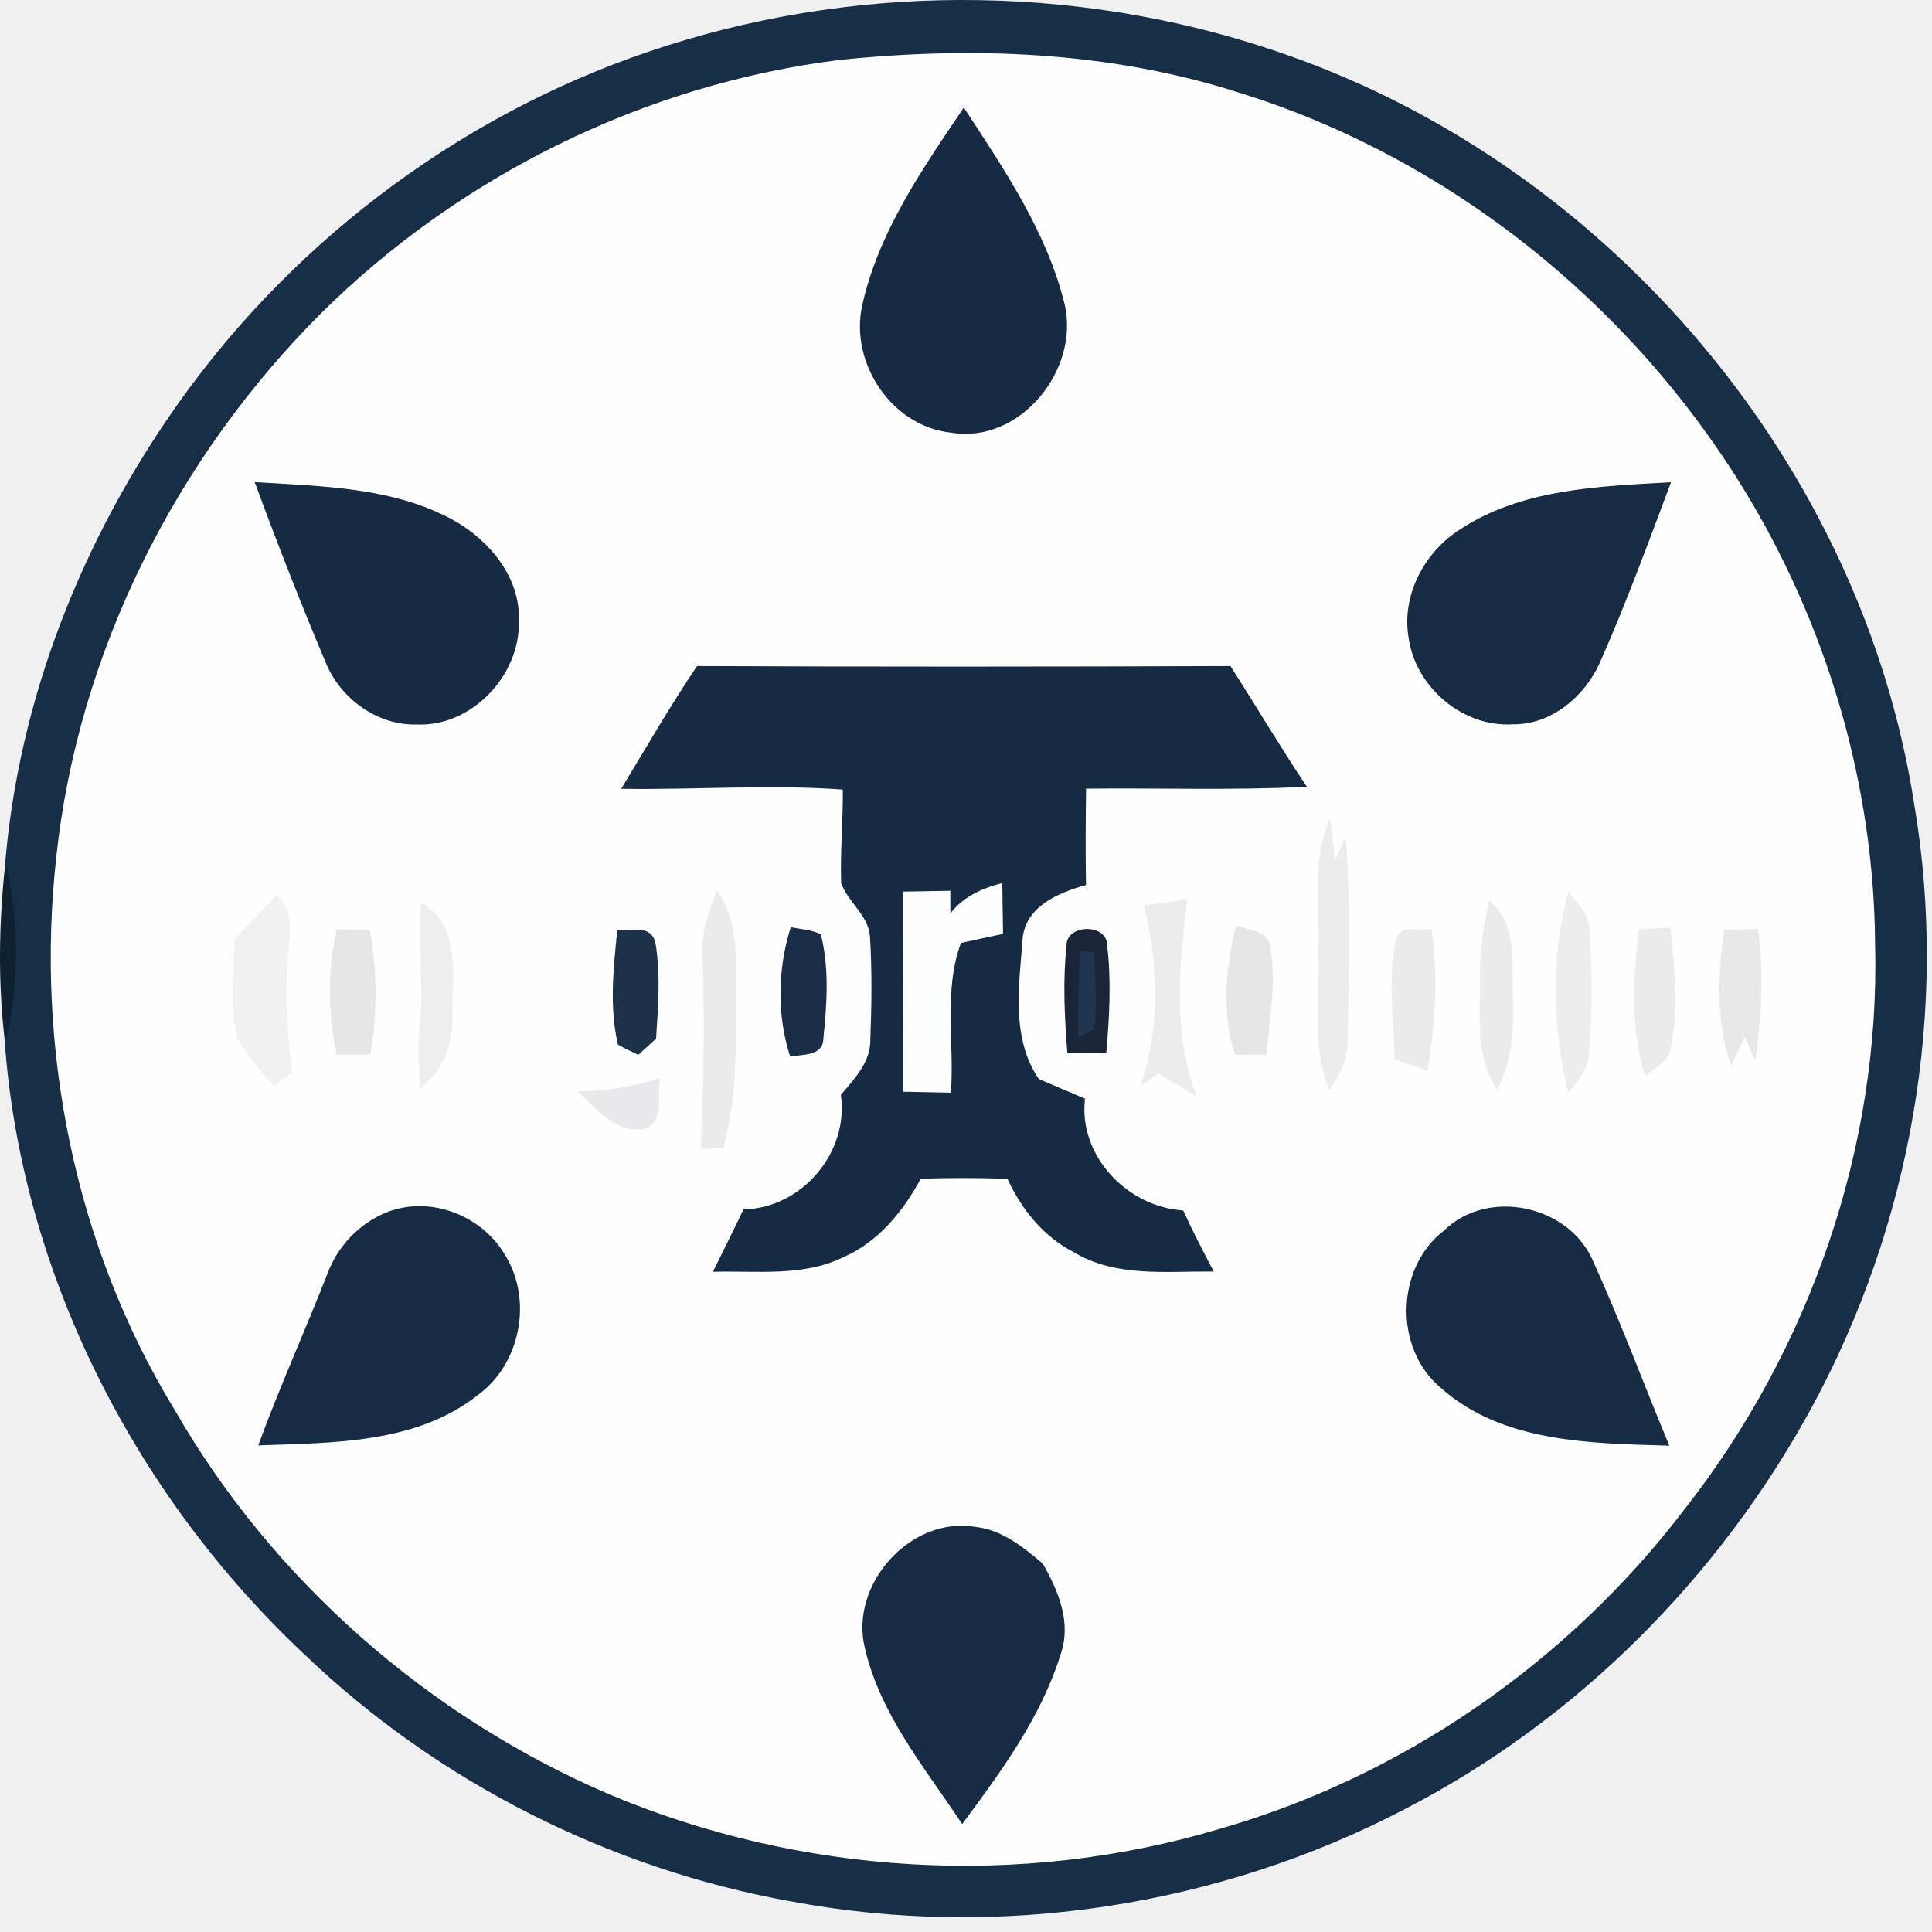
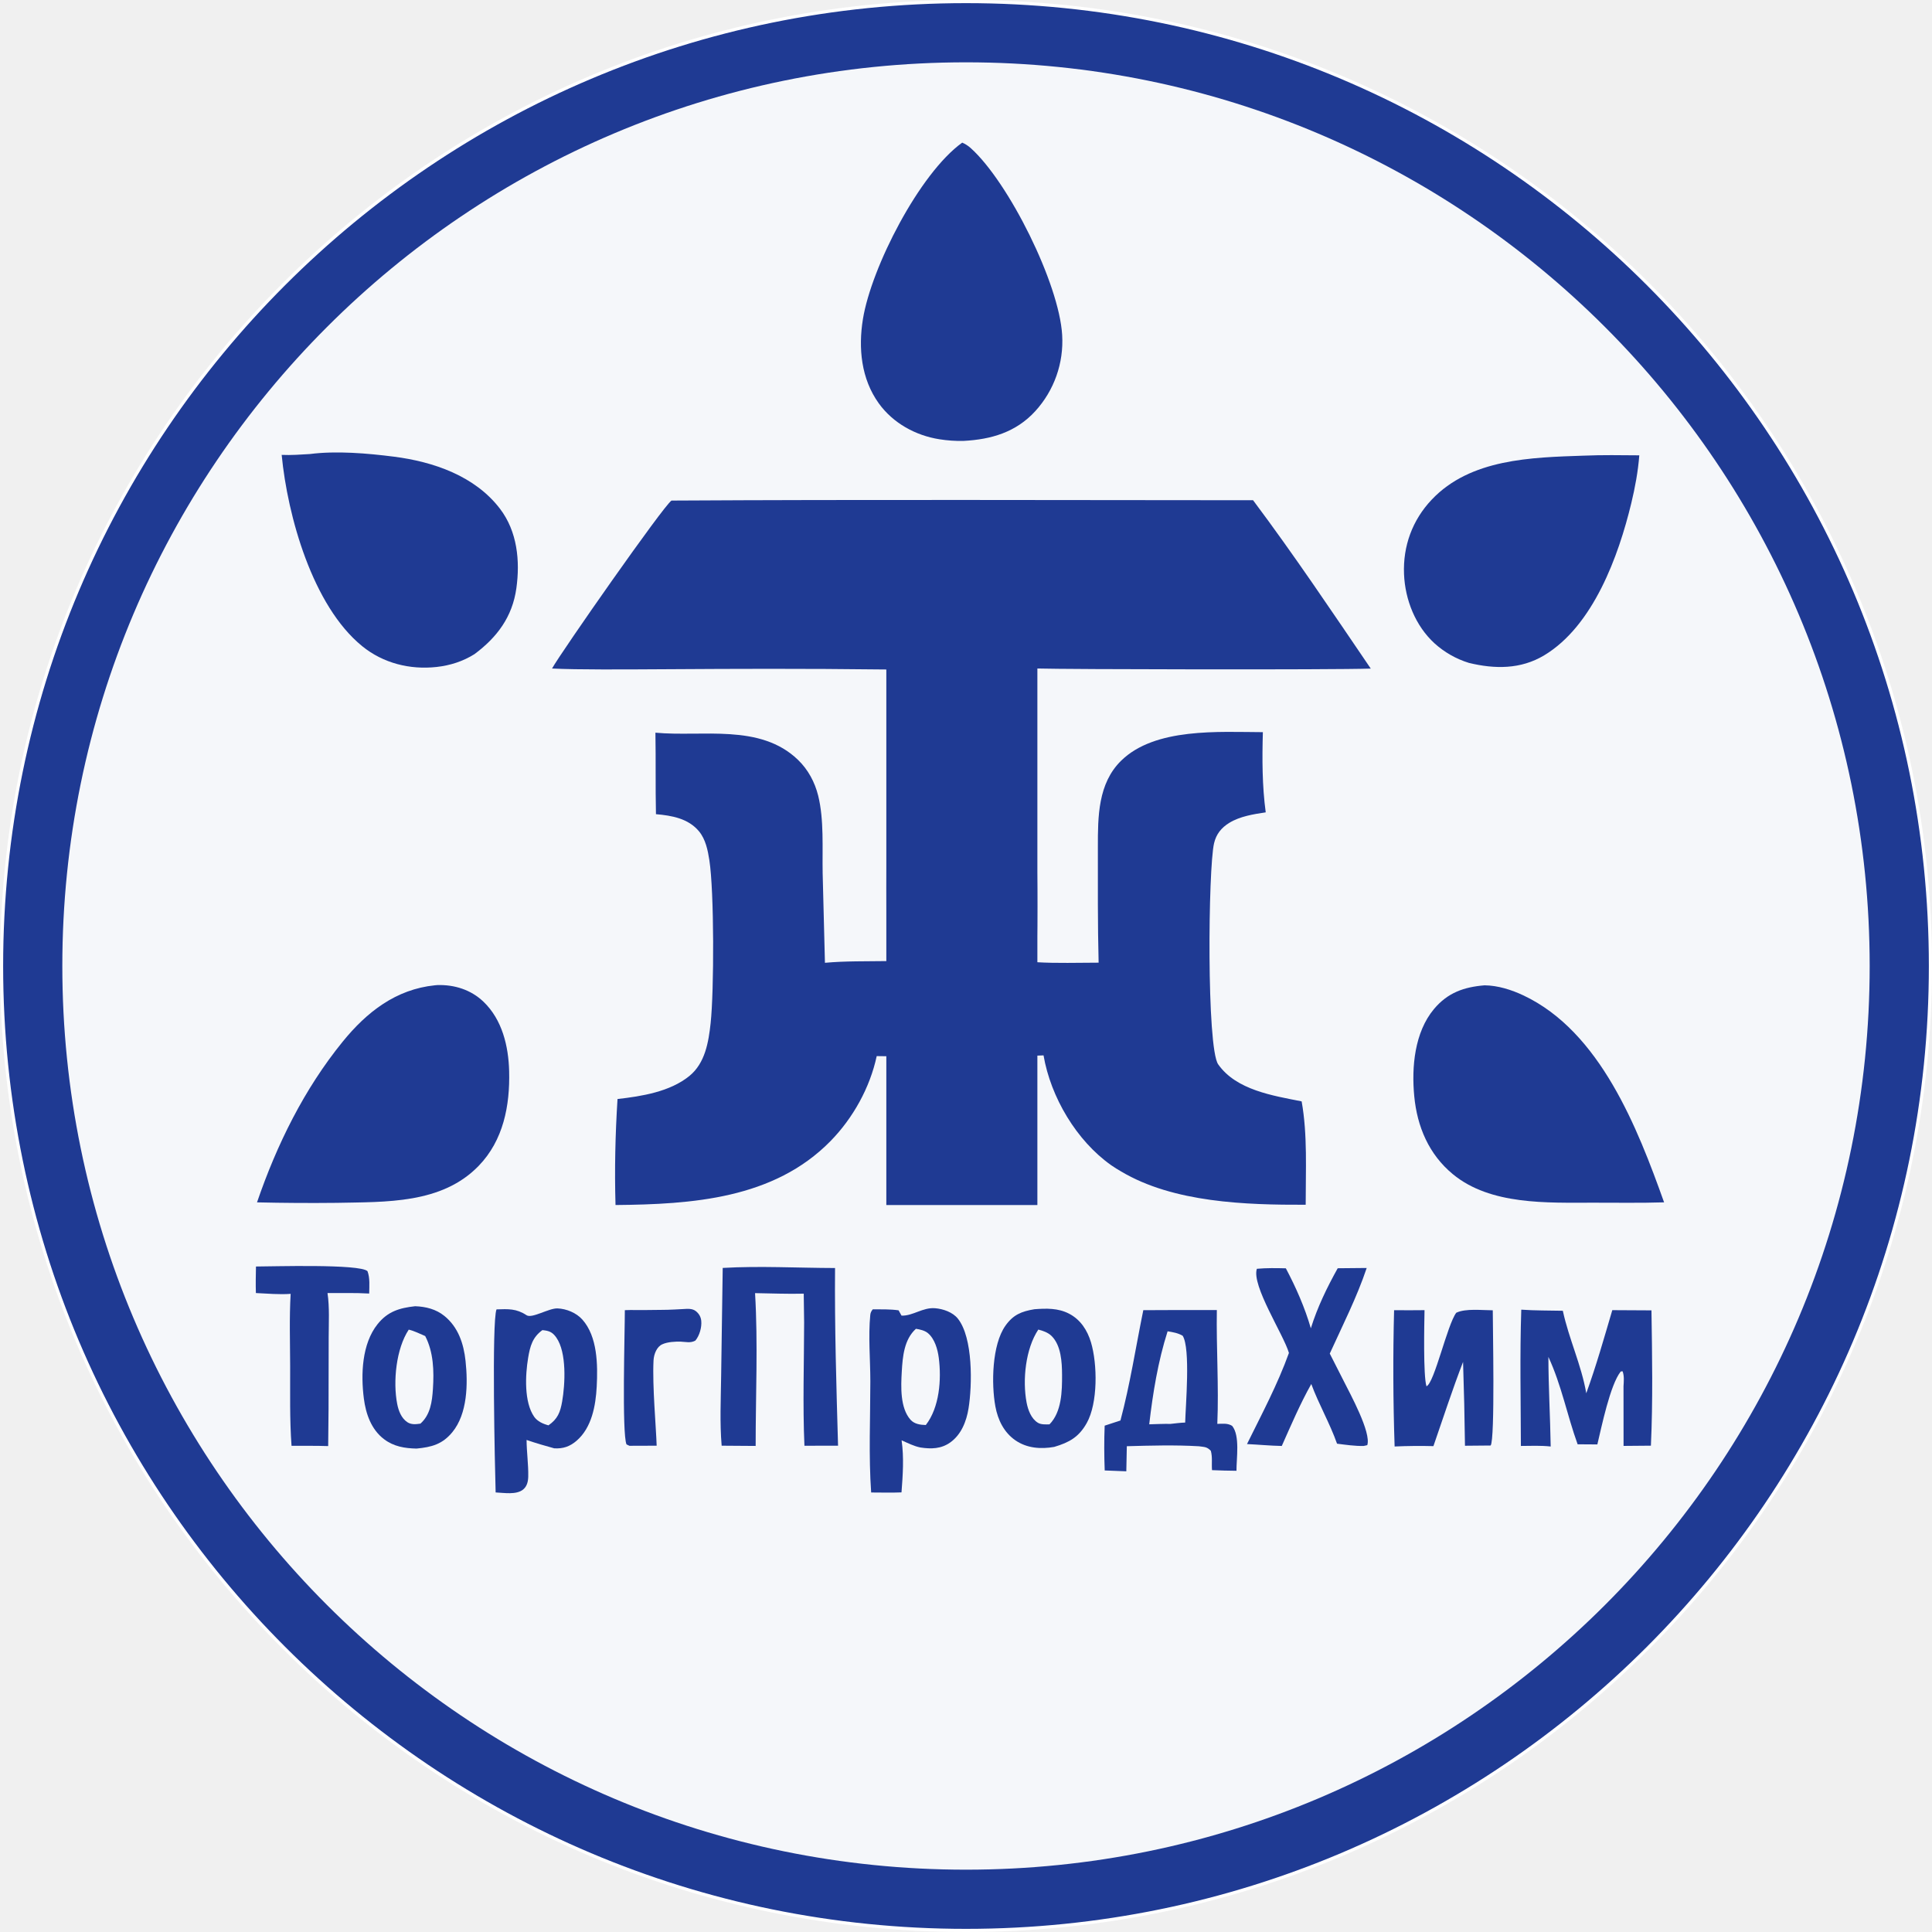
- <svg xmlns="http://www.w3.org/2000/svg" height="245pt" version="1.1" viewBox="0 0 245 245" width="245pt" id="svg29">
-   <defs id="defs29" />
-   <g id="g29" transform="translate(-134.1995,-130.2003)">
-     <path d="m 218.87,136.09 c 25.53,-8.12 53.76,-7.66 78.99,1.37 40.67,14.45 72.34,51.97 78.96,94.74 4.41,26.01 -0.42,53.35 -13.02,76.49 -11.68,21.43 -29.66,39.51 -51.38,50.75 -23.69,12.43 -51.63,16.7 -77.93,11.75 -22.94,-4.12 -44.63,-15.07 -61.49,-31.18 -21.6,-20.23 -36.09,-48.55 -38.11,-78.2 1.65,-7.12 1.54,-14.47 0.05,-21.6 1.66,-21.22 9.83,-41.75 22.14,-59.02 15.06,-21.14 37.02,-37.3 61.79,-45.1 z" fill="#172e47" opacity="1" stroke="#172e47" stroke-width="0.25" id="path2" />
-     <path d="m 240.63,137.93 c 16.81,-1.75 34.14,-1.11 50.35,4.04 27.2,8.33 50.71,27.46 65.17,51.87 9.98,16.92 15.58,36.45 15.71,56.12 0.66,25.73 -8.31,51.39 -24.16,71.58 -14.69,19.27 -35.6,33.81 -58.92,40.48 -25.22,7.53 -52.98,5.83 -77.22,-4.37 -22.94,-9.81 -42.71,-27.13 -55.15,-48.8 C 143.77,288.1 138.8,263.07 141.45,239 c 2.74,-25.97 15.13,-50.56 33.54,-68.97 17.62,-17.47 40.99,-29.01 65.64,-32.1 z" fill="#fefefe" opacity="1" stroke="#fefefe" stroke-width="0.25" id="path3" />
-     <path d="m 243.63,169.09 c 2.02,-9.29 7.56,-17.27 12.79,-25.03 5.06,7.76 10.44,15.66 12.67,24.78 1.9,8.2 -5.59,17.53 -14.22,16.11 -7.44,-0.76 -12.75,-8.65 -11.24,-15.86 z" fill="#152b44" opacity="1" stroke="#152b44" stroke-width="0.25" id="path4" />
-     <path d="m 319.43,197.43 c 7.79,-5.11 17.48,-5.44 26.49,-5.94 -2.86,7.61 -5.66,15.26 -8.96,22.7 -1.91,4.26 -6.12,7.82 -10.96,7.74 -6.25,0.39 -12.18,-4.69 -13.04,-10.83 -0.95,-5.34 1.97,-10.83 6.47,-13.67 z" fill="#162b44" opacity="1" stroke="#162b44" stroke-width="0.25" id="path5" />
-     <path d="m 166.68,191.47 c 8.43,0.53 17.37,0.63 24.97,4.81 4.57,2.55 8.48,7.27 8.22,12.76 0.15,6.77 -5.96,13.23 -12.83,12.91 -4.96,0.13 -9.58,-3.26 -11.42,-7.78 -3.16,-7.49 -6.12,-15.07 -8.94,-22.7 z" fill="#152b44" opacity="1" stroke="#152b44" stroke-width="0.25" id="path6" />
-     <path d="m 213.2,230.11 c 3.1,-5.14 6.11,-10.34 9.46,-15.32 22.5,0.1 45.01,0.09 67.51,0 3.2,5.01 6.23,10.12 9.53,15.07 -9.29,0.46 -18.6,0.12 -27.9,0.23 -0.05,4.08 -0.08,8.17 -0.01,12.25 -3.41,0.97 -7.39,2.59 -8.01,6.58 -0.44,6.05 -1.59,12.87 2.07,18.21 1.93,0.82 3.86,1.66 5.8,2.47 -0.78,7.29 5.41,13.72 12.51,14.22 1.16,2.55 2.45,5.02 3.75,7.5 -5.88,-0.04 -12.25,0.75 -17.52,-2.46 -3.84,-1.97 -6.57,-5.42 -8.35,-9.28 -3.71,-0.16 -7.43,-0.14 -11.15,-0.03 -2.24,4.15 -5.36,8.03 -9.79,9.96 -5.06,2.49 -10.86,1.7 -16.29,1.84 1.25,-2.56 2.54,-5.09 3.75,-7.66 7.4,-0.18 13.43,-7.26 12.4,-14.61 1.71,-2.02 3.8,-4.19 3.73,-7.03 0.17,-4.38 0.23,-8.78 -0.05,-13.15 -0.21,-2.7 -2.77,-4.32 -3.65,-6.73 -0.13,-3.99 0.26,-7.97 0.21,-11.96 -9.33,-0.68 -18.67,0.03 -28,-0.1 z" fill="#152b44" opacity="1" stroke="#152b44" stroke-width="0.25" id="path7" />
-     <path d="m 301.49,251.03 c 0.25,-5.53 -0.87,-11.33 1.32,-16.59 0.21,1.78 0.42,3.56 0.62,5.34 0.44,-1.01 0.87,-2.02 1.32,-3.03 0.67,8.41 0.35,16.85 0.22,25.27 0.1,2.26 -0.97,4.27 -2.12,6.13 -2.31,-5.43 -1.1,-11.41 -1.36,-17.12 z" fill="#ececec" opacity="1" stroke="#ececec" stroke-width="0.25" id="path8" />
-     <path d="m 134.94,240.21 c 1.49,7.13 1.6,14.48 -0.05,21.6 -0.82,-7.16 -0.7,-14.44 0.05,-21.6 z" fill="#0f2030" opacity="1" stroke="#0f2030" stroke-width="0.25" id="path9" />
-     <path d="m 254.59,246.43 c 1.55,-2.27 4.01,-3.4 6.59,-4.09 0.04,2.06 0.04,4.12 0.09,6.19 -1.78,0.37 -3.54,0.76 -5.31,1.15 -2.26,6.06 -0.86,12.65 -1.29,18.96 -1.95,-0.04 -3.89,-0.08 -5.83,-0.12 0.04,-8.38 0,-16.76 -0.01,-25.13 1.91,-0.04 3.83,-0.06 5.76,-0.1 0,0.79 0,2.36 0,3.14 z" fill="#fdffff" opacity="1" stroke="#fdffff" stroke-width="0.25" id="path10" />
-     <path d="m 164.08,249.3 c 1.75,-1.78 3.48,-3.57 5.18,-5.39 2.48,2.1 1.36,5.4 1.32,8.2 -0.43,4.7 0,9.42 0.52,14.1 -0.74,0.5 -1.47,1.01 -2.2,1.53 -1.65,-1.87 -3.21,-3.82 -4.53,-5.94 -0.96,-4.09 -0.36,-8.35 -0.29,-12.5 z" fill="#f1f1f1" opacity="1" stroke="#f1f1f1" stroke-width="0.25" id="path11" />
-     <path d="m 225.15,243.38 c 2.69,4.03 2.25,9 2.28,13.61 -0.04,6.24 0.1,12.58 -1.6,18.66 -0.65,0.02 -1.97,0.08 -2.63,0.11 0.33,-7.97 0.49,-15.93 0.21,-23.9 -0.26,-2.95 0.64,-5.79 1.74,-8.48 z" fill="#ecebe9" opacity="1" stroke="#ecebe9" stroke-width="0.25" id="path12" />
-     <path d="m 279.41,245.1 c 1.75,-0.16 3.5,-0.41 5.22,-0.8 -1.02,8.22 -1.83,16.71 1.07,24.68 -1.53,-0.94 -3.06,-1.89 -4.59,-2.82 -0.69,0.47 -1.37,0.95 -2.05,1.44 2.44,-7.29 2.15,-15.11 0.35,-22.5 z" fill="#ebedec" opacity="1" stroke="#ebedec" stroke-width="0.25" id="path13" />
-     <path d="m 333.13,243.59 c 1.06,1.33 2.5,2.63 2.5,4.47 0.37,5.21 0.41,10.48 -0.07,15.68 -0.03,1.9 -1.32,3.35 -2.44,4.74 -1.92,-8.08 -2.12,-16.83 0.01,-24.89 z" fill="#ededed" opacity="1" stroke="#ededed" stroke-width="0.25" id="path14" />
-     <path d="m 323.13,244.61 c 3.51,3.15 2.61,8.13 2.82,12.34 0.14,3.82 -0.15,7.71 -1.9,11.18 -2.59,-3.91 -2,-8.69 -2.07,-13.12 -0.05,-3.5 0.33,-7 1.15,-10.4 z" fill="#ebebeb" opacity="1" stroke="#ebebeb" stroke-width="0.25" id="path15" />
-     <path d="m 187.49,261.01 c 0.61,-5.37 -0.12,-10.76 0.22,-16.14 4.94,2.92 3.66,9.3 3.73,14.12 0.13,3.46 -1.12,6.73 -3.8,8.98 -0.13,-2.32 -0.41,-4.64 -0.15,-6.96 z" fill="#eeeeee" opacity="1" stroke="#eeeeee" stroke-width="0.25" id="path16" />
-     <path d="m 177,248.2 c 1.34,0 2.68,0.02 4.01,0.05 0.89,5.16 0.92,10.4 0.07,15.57 -1.36,0 -2.72,0 -4.08,-0.01 -1.1,-5.15 -1.15,-10.46 0,-15.61 z" fill="#e6e6e6" opacity="1" stroke="#e6e6e6" stroke-width="0.25" id="path17" />
-     <path d="m 212.59,248.29 c 1.71,0.11 4.16,-0.77 4.62,1.59 0.65,3.96 0.32,7.99 0.07,11.96 -0.54,0.5 -1.62,1.49 -2.15,1.98 -0.84,-0.39 -1.67,-0.77 -2.46,-1.23 -1.08,-4.68 -0.56,-9.58 -0.08,-14.3 z" fill="#1b3248" opacity="1" stroke="#1b3248" stroke-width="0.25" id="path18" />
-     <path d="m 234.56,247.93 c 1.21,0.24 2.5,0.28 3.63,0.85 1.06,4.26 0.74,8.79 0.3,13.11 -0.04,2.15 -2.5,1.87 -4,2.16 -1.66,-5.2 -1.54,-10.93 0.07,-16.12 z" fill="#192d46" opacity="1" stroke="#192d46" stroke-width="0.25" id="path19" />
-     <path d="m 269.57,250.12 c -0.06,-2.58 4.94,-2.71 4.91,-0.01 0.53,4.49 0.28,9.04 -0.11,13.54 -1.57,-0.03 -3.14,-0.03 -4.7,0 -0.35,-4.5 -0.58,-9.04 -0.1,-13.53 z" fill="#1a2537" opacity="1" stroke="#1a2537" stroke-width="0.25" id="path20" />
-     <path d="m 291.03,247.71 c 1.37,0.63 3.55,0.48 4.05,2.26 0.98,4.56 -0.08,9.25 -0.34,13.84 -1.28,0.01 -2.56,0.02 -3.84,0.03 -1.66,-5.28 -1.15,-10.83 0.13,-16.13 z" fill="#e6e6e6" opacity="1" stroke="#e6e6e6" stroke-width="0.25" id="path21" />
-     <path d="m 311.37,249.32 c 0.46,-1.87 2.91,-0.82 4.26,-1.16 0.84,5.89 0.46,11.84 -0.51,17.69 -1.32,-0.48 -2.63,-0.96 -3.94,-1.43 -0.13,-5.02 -0.91,-10.14 0.19,-15.1 z" fill="#ebebeb" opacity="1" stroke="#ebebeb" stroke-width="0.25" id="path22" />
-     <path d="m 342.1,248.15 c 1.28,-0.06 2.56,-0.12 3.84,-0.16 0.45,4.97 0.99,10.03 0.04,14.97 -0.15,1.76 -2,2.45 -3.09,3.54 -1.83,-5.96 -1.42,-12.24 -0.79,-18.35 z" fill="#ebebeb" opacity="1" stroke="#ebebeb" stroke-width="0.25" id="path23" />
-     <path d="m 352.95,248.25 c 1.36,-0.05 2.72,-0.09 4.09,-0.12 0.7,5.37 0.42,10.78 -0.3,16.13 -0.44,-0.97 -0.86,-1.93 -1.29,-2.89 -0.58,1.21 -1.14,2.43 -1.7,3.65 -1.81,-5.4 -1.6,-11.2 -0.8,-16.77 z" fill="#e8e8e8" opacity="1" stroke="#e8e8e8" stroke-width="0.25" id="path24" />
-     <path d="m 271.24,250.95 c 0.4,0.02 1.2,0.06 1.59,0.09 0.08,3.18 0.43,6.39 0,9.56 -0.45,0.25 -1.35,0.75 -1.8,1 0,-3.55 0.12,-7.1 0.21,-10.65 z" fill="#21354e" opacity="1" stroke="#21354e" stroke-width="0.25" id="path25" />
-     <path d="m 207.83,268.73 c 3.38,-0.06 6.71,-0.65 9.93,-1.63 -0.38,2.01 0.57,5.07 -1.74,6.12 -3.42,0.67 -6.01,-2.29 -8.19,-4.49 z" fill="#e9e9ed" opacity="1" stroke="#e9e9ed" stroke-width="0.25" id="path26" />
-     <path d="m 175.82,291.82 c 1.26,-3.45 3.95,-6.31 7.34,-7.72 5.6,-2.28 12.28,0.38 15.16,5.62 3.25,5.57 1.7,13.37 -3.51,17.22 -7.74,6.19 -18.27,6.1 -27.68,6.42 2.67,-7.27 5.86,-14.33 8.69,-21.54 z" fill="#162c44" opacity="1" stroke="#162c44" stroke-width="0.25" id="path27" />
-     <path d="m 317.38,286.36 c 5.51,-5.43 15.76,-3.2 18.75,3.87 3.45,7.6 6.36,15.45 9.57,23.17 -9.83,-0.29 -21.02,-0.38 -28.77,-7.35 -5.85,-4.96 -5.6,-15.01 0.45,-19.69 z" fill="#162c44" opacity="1" stroke="#162c44" stroke-width="0.25" id="path28" />
-     <path d="m 244.01,339.22 c -2.02,-8 5.72,-16.68 13.92,-15.26 3.32,0.37 5.95,2.54 8.4,4.6 1.96,3.42 3.65,7.42 2.25,11.38 -2.45,7.94 -7.48,14.76 -12.36,21.36 -4.63,-6.99 -10.27,-13.74 -12.21,-22.08 z" fill="#162c44" opacity="1" stroke="#162c44" stroke-width="0.25" id="path29" />
-   </g>
+ <svg xmlns="http://www.w3.org/2000/svg" width="310" height="310" viewBox="0 0 310 310" version="1.1" id="svg21">
+   <defs id="defs21" />
+   <circle style="display:inline;fill:#1f3a93;fill-opacity:1;stroke:#ffffff;stroke-width:0.504" id="path40" cx="155" cy="155" r="154.748" />
+   <circle style="display:inline;fill:#f5f7fa;fill-opacity:1;stroke:none;stroke-width:1.878" id="path41" cx="155" cy="155" r="145" />
+   <path d="m 107.746,80.319 c 31.104,-0.177 62.211,-0.065 93.316,-0.054 6.58,8.787 12.708,17.933 18.884,27.015 -6.166,0.207 -48.745,0.129 -53.663,-0.018 -0.515,15.698 0.496,31.434 0.039,47.129 3.299,0.196 6.653,0.074 9.958,0.074 -0.16,-6.177 -0.115,-12.402 -0.12,-18.584 -0.004,-4.843 0.013,-10.175 3.729,-13.819 5.449,-5.346 15.719,-4.602 22.745,-4.583 -0.123,4.268 -0.116,8.636 0.459,12.868 -1.946,0.287 -4.134,0.637 -5.835,1.677 -1.291,0.79 -2.112,1.815 -2.457,3.288 -0.949,4.042 -1.207,32.805 0.666,35.471 2.902,4.131 8.793,5.023 13.389,5.94 0.962,5.362 0.639,11.159 0.649,16.586 -9.579,0.032 -21.2,-0.327 -29.623,-5.346 -0.536,-0.303 -1.058,-0.63 -1.564,-0.982 -5.592,-3.937 -9.725,-10.939 -10.877,-17.64 -8.831,0.408 -17.921,0.228 -26.769,0.117 -1.081,5.063 -3.808,9.965 -7.432,13.655 -9.1,9.265 -22.205,10.124 -34.477,10.24 -0.165,-5.722 -0.037,-11.295 0.321,-17.008 3.893,-0.443 8.415,-1.164 11.531,-3.698 2.522,-2.052 3.08,-5.421 3.411,-8.492 0.557,-5.164 0.579,-21.085 -0.207,-26.146 -0.247,-1.594 -0.603,-3.342 -1.658,-4.616 -1.716,-2.071 -4.371,-2.534 -6.909,-2.754 -0.095,-4.358 -0.006,-8.719 -0.086,-13.077 7.509,0.714 16.787,-1.519 22.878,4.361 1.617,1.56 2.697,3.57 3.236,5.743 0.961,3.877 0.644,8.455 0.72,12.456 l 0.366,14.364 c 3.265,-0.297 6.602,-0.225 9.879,-0.275 -0.066,-15.596 0.003,-31.191 0.208,-46.786 -27.837,-0.334 -45.288,0.247 -53.878,-0.157 1.507,-2.694 17.881,-26.109 19.17,-26.949 z" id="path2" style="display:inline;fill:#1f3a93;fill-opacity:1" />
+   <path d="m 154.392,22.886 c 0.493,0.206 0.965,0.515 1.362,0.872 6.107,5.489 14.198,21.755 14.676,29.996 0.274,4.49 -1.283,8.9 -4.318,12.222 -3.095,3.384 -7.08,4.54 -11.513,4.77 -1.273,0.033 -2.59,-0.063 -3.85,-0.261 -3.838,-0.603 -7.457,-2.588 -9.745,-5.767 -2.828,-3.928 -3.301,-8.857 -2.543,-13.518 1.348,-8.299 9.071,-23.389 15.931,-28.313 z" id="path3" style="display:inline;fill:#1f3a93;fill-opacity:1" />
+   <path d="m 69.78,158.095 c 0.125,-0.012 0.25,-0.028 0.375,-0.032 2.757,-0.09 5.417,0.746 7.426,2.672 3.001,2.876 4.012,7.123 4.114,11.145 0.14,5.512 -0.914,11.087 -4.898,15.197 -5.942,6.131 -14.913,5.759 -22.789,5.927 -4.256,0.047 -8.514,0.021 -12.769,-0.078 3.169,-9.256 7.561,-18.176 13.753,-25.792 3.856,-4.743 8.518,-8.395 14.789,-9.039 z" id="path4" style="display:inline;fill:#1f3a93;fill-opacity:1" />
+   <path d="m 238.208,158.1 c 2.149,0.024 4.325,0.718 6.254,1.629 12.292,5.807 18.291,21.266 22.55,33.194 -3.786,0.121 -7.598,0.049 -11.387,0.056 -7.373,-0.001 -16.476,0.407 -22.508,-4.575 -3.85,-3.179 -5.725,-7.618 -6.192,-12.506 -0.448,-4.681 0.047,-10.271 3.168,-13.996 2.201,-2.627 4.811,-3.53 8.115,-3.802 z" id="path5" style="display:inline;fill:#1f3a93;fill-opacity:1" />
+   <path d="m 49.729,72.852 c 4.264,-0.546 9.228,-0.118 13.479,0.424 6.341,0.809 13.006,3.092 17.026,8.368 2.768,3.632 3.234,8.346 2.619,12.753 -0.638,4.579 -3.086,7.856 -6.716,10.56 -1.843,1.161 -3.915,1.823 -6.077,2.061 -4.294,0.474 -8.583,-0.6 -11.953,-3.342 -7.963,-6.481 -11.972,-20.896 -12.911,-30.687 1.515,0.068 3.022,-0.045 4.533,-0.136 z" id="path6" style="display:inline;fill:#1f3a93;fill-opacity:1" />
+   <path d="m 254.126,73.112 c 2.966,-0.128 5.939,-0.073 8.907,-0.052 -0.198,2.58 -0.679,5.178 -1.286,7.69 -2.036,8.435 -6.092,19.67 -13.977,24.403 -3.766,2.262 -7.952,2.217 -12.085,1.209 -2.034,-0.628 -3.907,-1.692 -5.488,-3.117 -3.081,-2.806 -4.746,-7.01 -4.913,-11.129 -0.181,-4.501 1.335,-8.657 4.433,-11.935 6.216,-6.578 15.997,-6.782 24.409,-7.07 z" id="path7" style="display:inline;fill:#1f3a93;fill-opacity:1" />
+   <path d="m 79.667,210.096 c 1.89,-0.059 3.18,-0.147 4.819,0.936 0.874,0.578 3.583,-1.145 4.969,-1.091 1.44,0.057 3.011,0.704 3.979,1.783 2.447,2.727 2.494,7.287 2.312,10.762 -0.16,3.046 -0.787,6.568 -3.212,8.674 -1.087,0.944 -2.181,1.317 -3.608,1.231 -1.496,-0.407 -2.966,-0.84 -4.433,-1.343 0.009,1.952 0.306,3.936 0.266,5.867 -0.016,0.778 -0.184,1.555 -0.808,2.075 -1.085,0.904 -3.096,0.538 -4.423,0.48 -0.122,-4.058 -0.642,-27.403 0.14,-29.374 z m 8.338,18.607 c 1.478,-1.025 1.894,-2.097 2.195,-3.823 0.488,-2.803 0.746,-7.872 -0.934,-10.258 -0.494,-0.701 -0.945,-1.017 -1.794,-1.144 -0.147,-0.022 -0.294,-0.038 -0.442,-0.053 -1.585,1.141 -1.976,2.578 -2.289,4.458 -0.456,2.741 -0.668,7.103 0.975,9.452 0.52,0.743 1.437,1.145 2.289,1.368 z" id="path8" style="display:inline;fill:#1f3a93;fill-opacity:1" />
+   <path d="m 140.044,210.085 c 1.373,0.014 2.777,-0.032 4.138,0.163 l 0.473,0.854 c 1.842,0.055 3.392,-1.349 5.389,-1.19 1.289,0.104 2.824,0.636 3.644,1.662 2.46,3.077 2.319,10.692 1.718,14.418 -0.333,2.07 -1.166,4.198 -2.932,5.456 -1.457,1.038 -3.07,1.073 -4.777,0.811 -1.058,-0.208 -2.049,-0.717 -3.029,-1.155 0.394,2.797 0.196,5.555 -0.017,8.358 -1.613,0.069 -3.254,0.016 -4.869,0.016 -0.413,-5.864 -0.134,-11.928 -0.131,-17.809 0.002,-3.482 -0.35,-7.224 -0.01,-10.68 0.036,-0.367 0.173,-0.625 0.403,-0.904 z m 8.507,18.567 c 2.193,-2.816 2.53,-7.299 2.081,-10.78 -0.178,-1.371 -0.652,-3.064 -1.762,-3.979 -0.498,-0.41 -1.274,-0.585 -1.902,-0.68 -1.899,1.698 -2.138,4.474 -2.275,6.897 -0.135,2.387 -0.282,5.784 1.4,7.691 0.614,0.697 1.581,0.832 2.458,0.851 z" id="path9" style="display:inline;fill:#1f3a93;fill-opacity:1" />
+   <path d="m 183.45,210.225 c 3.933,-0.026 7.866,-0.032 11.799,-0.017 -0.099,6.079 0.331,12.194 0.075,18.262 0.834,-0.02 1.645,-0.139 2.379,0.316 1.293,1.576 0.681,5.218 0.696,7.209 -1.308,-0.012 -2.615,-0.046 -3.922,-0.102 -0.092,-1.052 0.097,-2.071 -0.193,-3.106 -0.648,-0.666 -1.009,-0.592 -1.91,-0.726 -3.817,-0.225 -7.747,-0.115 -11.57,-0.008 l -0.081,4.026 -3.466,-0.136 c -0.092,-2.407 -0.102,-4.78 -0.007,-7.187 l 2.533,-0.831 c 1.556,-5.849 2.457,-11.78 3.667,-17.7 z m 0.95,18.313 c 1.134,-0.027 2.279,-0.089 3.412,-0.066 0.78,-0.078 1.574,-0.194 2.357,-0.214 0.06,-2.659 0.886,-11.926 -0.407,-13.934 -0.778,-0.447 -1.54,-0.564 -2.413,-0.711 -1.535,4.801 -2.371,9.926 -2.949,14.925 z" id="path10" style="display:inline;fill:#1f3a93;fill-opacity:1" />
+   <path d="m 244.097,210.142 c 2.208,0.157 4.454,0.129 6.668,0.177 0.962,4.495 2.98,8.703 3.76,13.237 1.593,-4.381 2.86,-8.865 4.177,-13.335 l 6.284,0.034 c 0.11,7.175 0.24,14.548 -0.09,21.711 l -4.387,0.038 -0.008,-9.566 c 0.046,-0.833 0.136,-1.602 -0.143,-2.403 l -0.296,0.025 c -1.699,2.101 -3.093,8.934 -3.758,11.706 l -3.165,-0.021 c -1.683,-4.65 -2.586,-9.501 -4.692,-14.022 0.01,4.773 0.293,9.595 0.37,14.377 -1.58,-0.176 -3.193,-0.103 -4.782,-0.09 -0.019,-7.274 -0.181,-14.599 0.062,-21.868 z" id="path11" style="display:inline;fill:#1f3a93;fill-opacity:1" />
+   <path d="m 115.964,203.446 c 5.904,-0.344 12.096,0.002 18.024,0.015 -0.077,9.484 0.212,19.025 0.482,28.506 l -5.394,0.012 c -0.288,-6.559 -0.06,-13.222 -0.049,-19.791 l -0.063,-4.612 c -2.596,0.064 -5.213,-0.045 -7.811,-0.086 0.482,8.086 0.092,16.408 0.096,24.519 l -5.456,-0.039 c -0.315,-3.694 -0.128,-7.462 -0.082,-11.169 z" id="path12" style="display:inline;fill:#1f3a93;fill-opacity:1" />
+   <path d="m 66.612,209.59 c 1.71,0.065 3.338,0.466 4.686,1.555 2.226,1.798 3.102,4.45 3.4,7.21 0.397,3.672 0.326,8.47 -2.116,11.444 -1.595,1.941 -3.324,2.402 -5.743,2.632 -1.91,-0.039 -3.654,-0.326 -5.209,-1.5 -2.059,-1.553 -2.932,-4.066 -3.249,-6.54 -0.495,-3.86 -0.319,-8.76 2.194,-11.912 1.638,-2.054 3.517,-2.609 6.036,-2.889 z m 0.844,18.842 c 1.602,-1.415 1.876,-3.523 2.009,-5.562 0.186,-2.861 0.105,-5.91 -1.24,-8.495 -0.834,-0.345 -1.762,-0.831 -2.639,-1.027 -2.023,3.043 -2.551,8.331 -1.855,11.918 0.21,1.084 0.665,2.294 1.626,2.93 0.641,0.424 1.377,0.339 2.099,0.236 z" id="path13" style="display:inline;fill:#1f3a93;fill-opacity:1" />
+   <path d="m 165.977,210.073 c 1.917,-0.145 3.79,-0.198 5.543,0.705 1.854,0.955 2.957,2.668 3.539,4.625 1.037,3.488 1.112,9.724 -0.683,12.927 -1.263,2.255 -2.805,3.116 -5.221,3.833 -2.152,0.384 -4.375,0.218 -6.219,-1.048 -1.847,-1.268 -2.826,-3.288 -3.223,-5.445 -0.663,-3.611 -0.549,-9.893 1.61,-12.948 1.247,-1.765 2.576,-2.302 4.654,-2.649 z m 2.416,18.476 c 1.96,-1.986 2.034,-5.322 2.02,-7.962 -0.011,-2.019 -0.151,-4.71 -1.683,-6.223 -0.56,-0.552 -1.376,-0.837 -2.127,-1.027 -2.049,3.076 -2.564,8.092 -1.88,11.713 0.221,1.169 0.739,2.585 1.809,3.239 0.524,0.32 1.266,0.264 1.861,0.26 z" id="path14" style="display:inline;fill:#1f3a93;fill-opacity:1" />
+   <path d="m 201.671,203.584 c 1.56,-0.14 3.088,-0.114 4.651,-0.076 1.615,3.046 3.051,6.31 4.009,9.625 1.059,-3.395 2.586,-6.535 4.312,-9.635 l 4.651,-0.043 c -1.568,4.688 -3.878,9.233 -5.925,13.734 l 2.206,4.34 c 1.057,2.108 4.482,8.333 3.812,10.354 l -0.577,0.129 c -1.434,0.029 -2.853,-0.186 -4.274,-0.364 -1.152,-3.268 -2.929,-6.315 -4.134,-9.576 -1.799,3.203 -3.239,6.589 -4.734,9.94 -1.854,-0.032 -3.725,-0.218 -5.58,-0.304 2.369,-4.803 4.911,-9.57 6.728,-14.619 -0.842,-2.919 -6.034,-10.827 -5.145,-13.505 z" id="path15" style="display:inline;fill:#1f3a93;fill-opacity:1" />
+   <path d="m 223.689,210.226 c 1.628,0.017 3.256,0.016 4.884,-0.004 -0.037,2.108 -0.224,10.533 0.313,12.214 1.265,-0.494 3.329,-9.873 4.778,-11.797 1.494,-0.728 4.19,-0.395 5.86,-0.395 -0.009,2.317 0.386,20.76 -0.343,21.697 l -4.117,0.037 c -0.056,-4.484 -0.158,-8.968 -0.308,-13.45 -1.719,4.445 -3.192,9.008 -4.756,13.511 -2.075,-0.054 -4.151,-0.035 -6.225,0.058 -0.245,-7.288 -0.274,-14.582 -0.086,-21.871 z" id="path16" style="display:inline;fill:#1f3a93;fill-opacity:1" />
+   <path d="m 41.072,203.218 c 2.494,0 16.665,-0.446 17.895,0.749 0.415,1.113 0.285,2.414 0.271,3.588 -2.213,-0.129 -4.467,-0.063 -6.686,-0.078 0.339,2.311 0.19,4.776 0.187,7.108 l -0.021,11.477 -0.06,5.971 c -1.955,-0.069 -3.923,-0.034 -5.879,-0.042 -0.311,-4.22 -0.208,-8.535 -0.222,-12.767 -0.012,-3.858 -0.145,-7.766 0.079,-11.618 -1.838,0.135 -3.736,-0.047 -5.577,-0.129 -0.045,-1.421 -0.016,-2.838 0.013,-4.259 z" id="path17" style="display:inline;fill:#1f3a93;fill-opacity:1" />
+   <path d="m 109.545,210.05 c 0.727,-0.038 1.516,-0.147 2.123,0.341 0.491,0.395 0.785,0.908 0.851,1.536 0.108,1.021 -0.278,2.408 -0.953,3.186 -0.797,0.419 -1.464,0.198 -2.317,0.163 -0.812,-0.034 -2.155,0.035 -2.966,0.418 -0.86,0.355 -1.367,1.534 -1.421,2.606 -0.205,4.097 0.42,10.814 0.502,13.67 l -4.37,0.015 -0.468,-0.223 c -0.755,-1.75 -0.263,-18.188 -0.267,-21.54 1.215,-0.051 2.02,0.002 3.208,-0.017 2.864,-0.046 3.175,-0.007 4.729,-0.086 z" id="path18" style="display:inline;fill:#1f3a93;fill-opacity:1" />
+   <rect style="fill:#1f3a93;fill-opacity:1;stroke:none;stroke-width:2.306" id="rect41" width="24.237" height="100.972" x="142.216" y="92.383" />
</svg>
